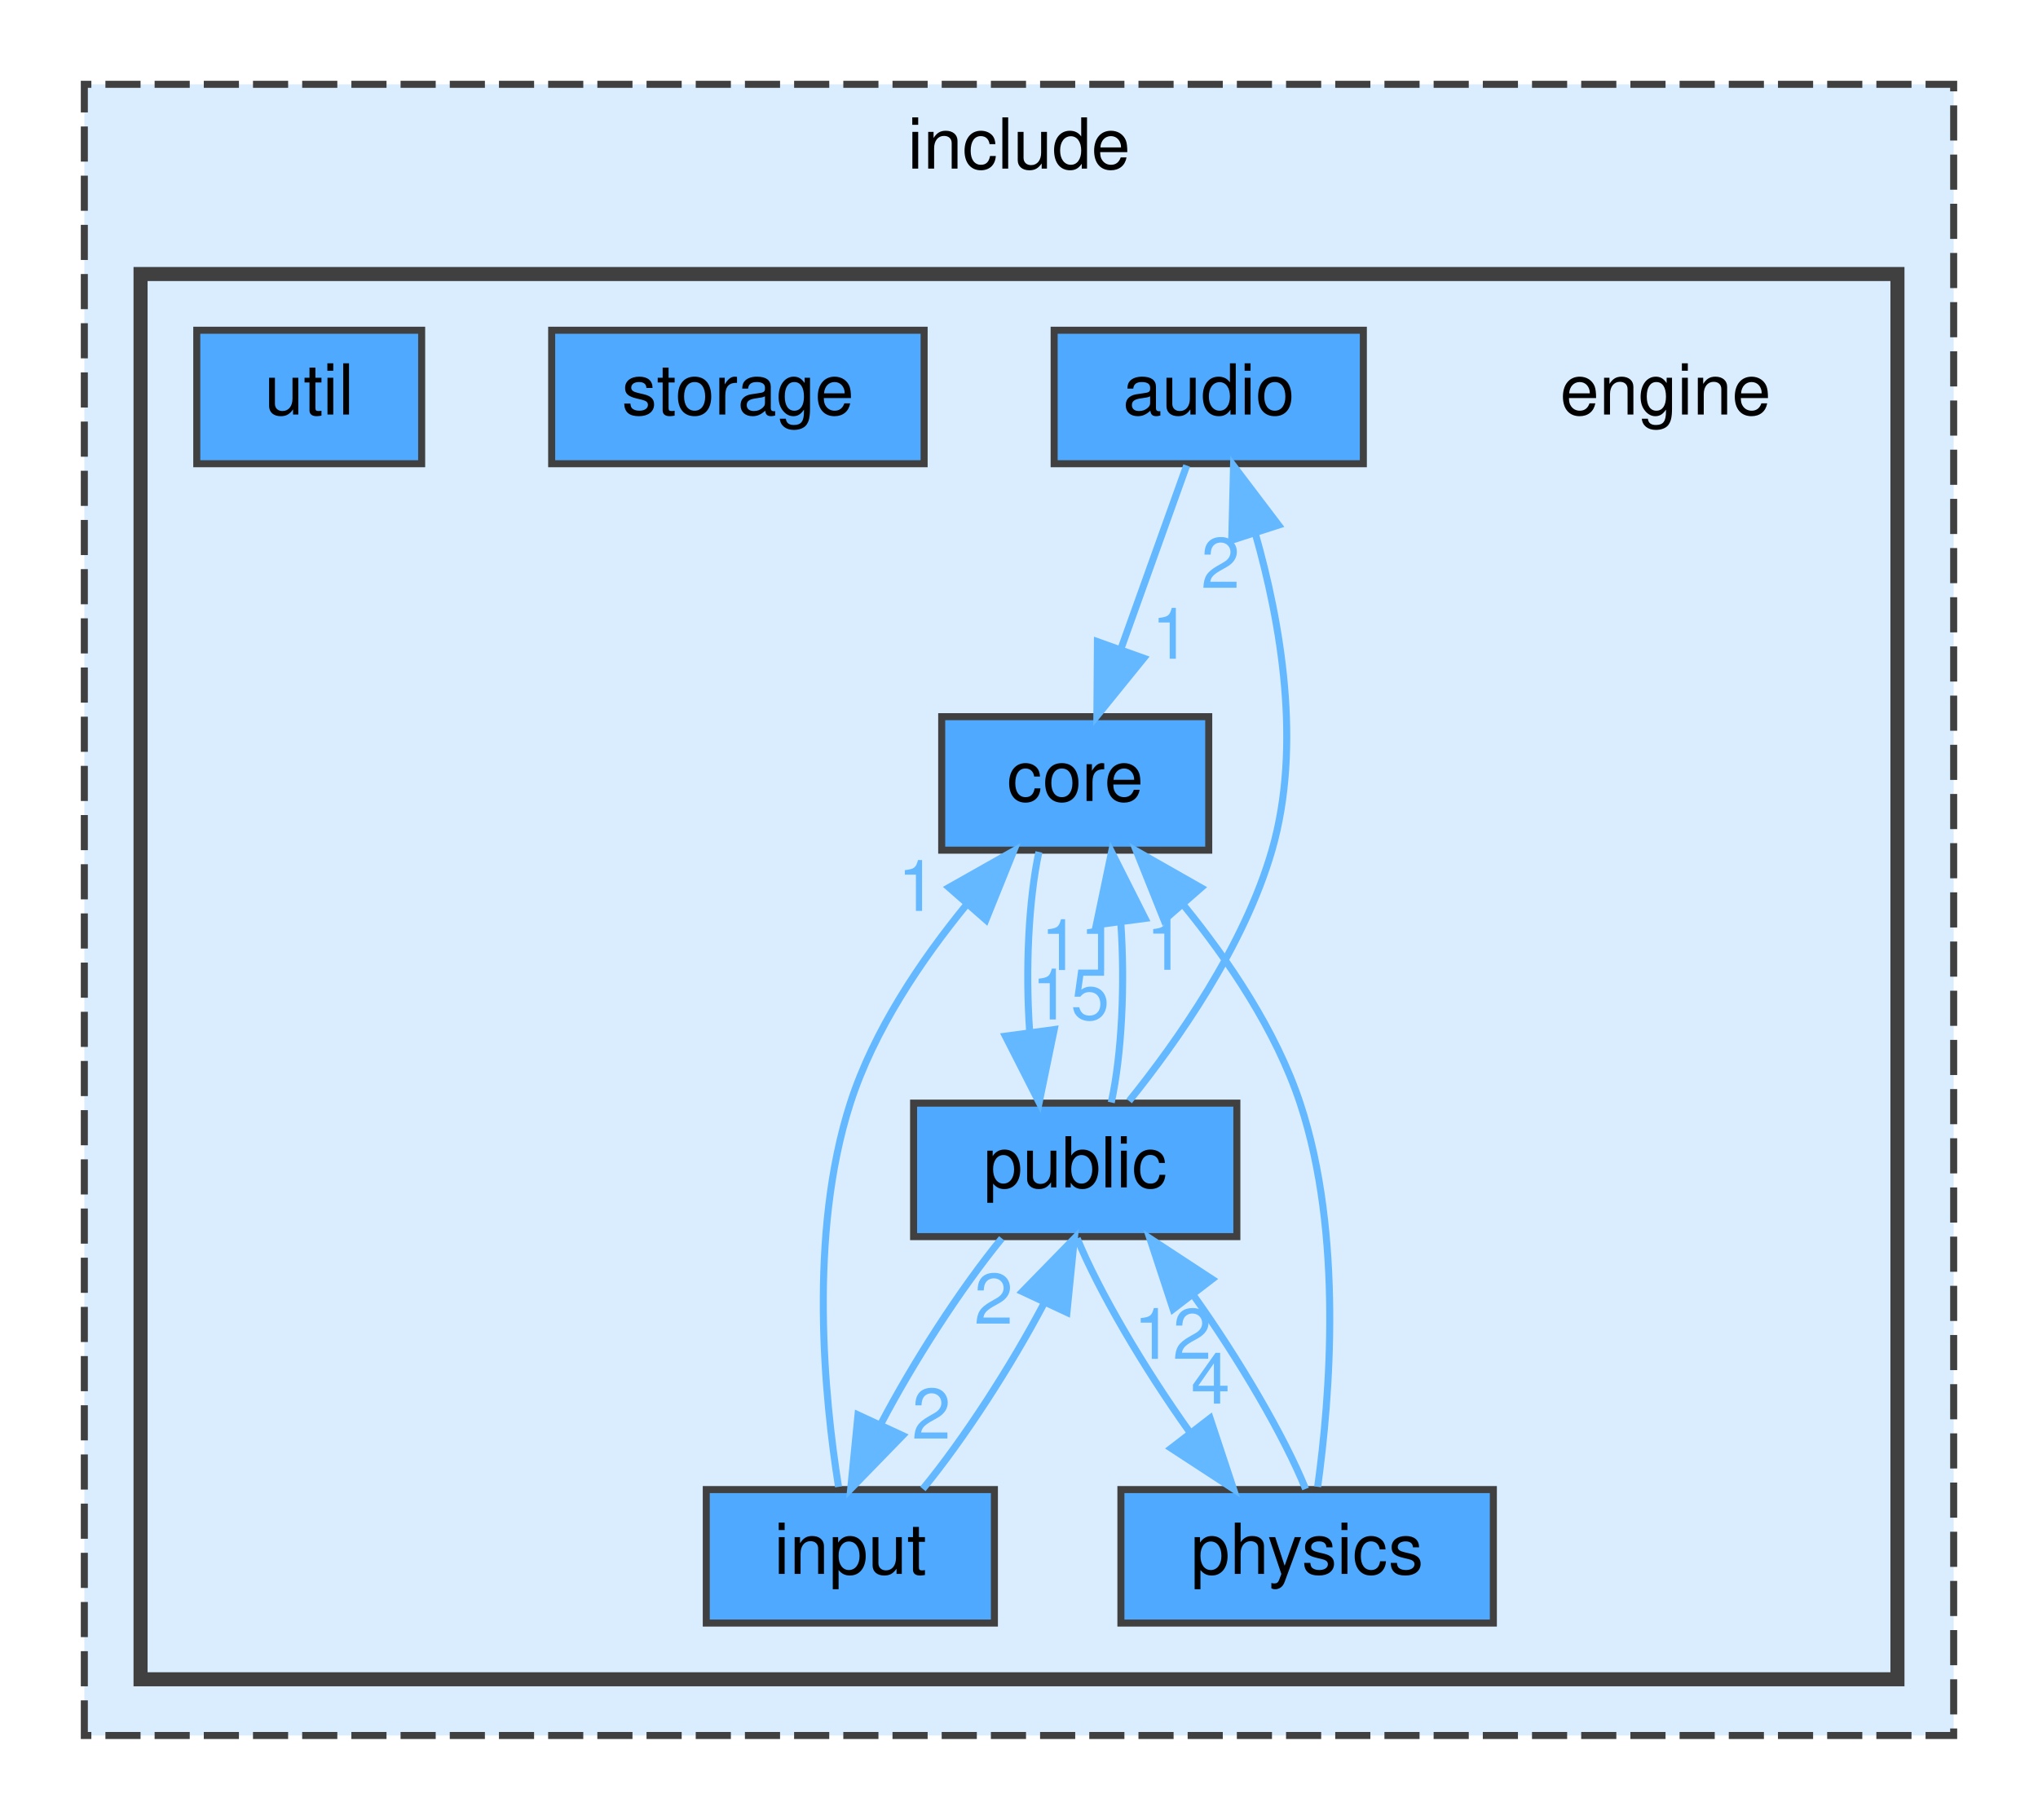
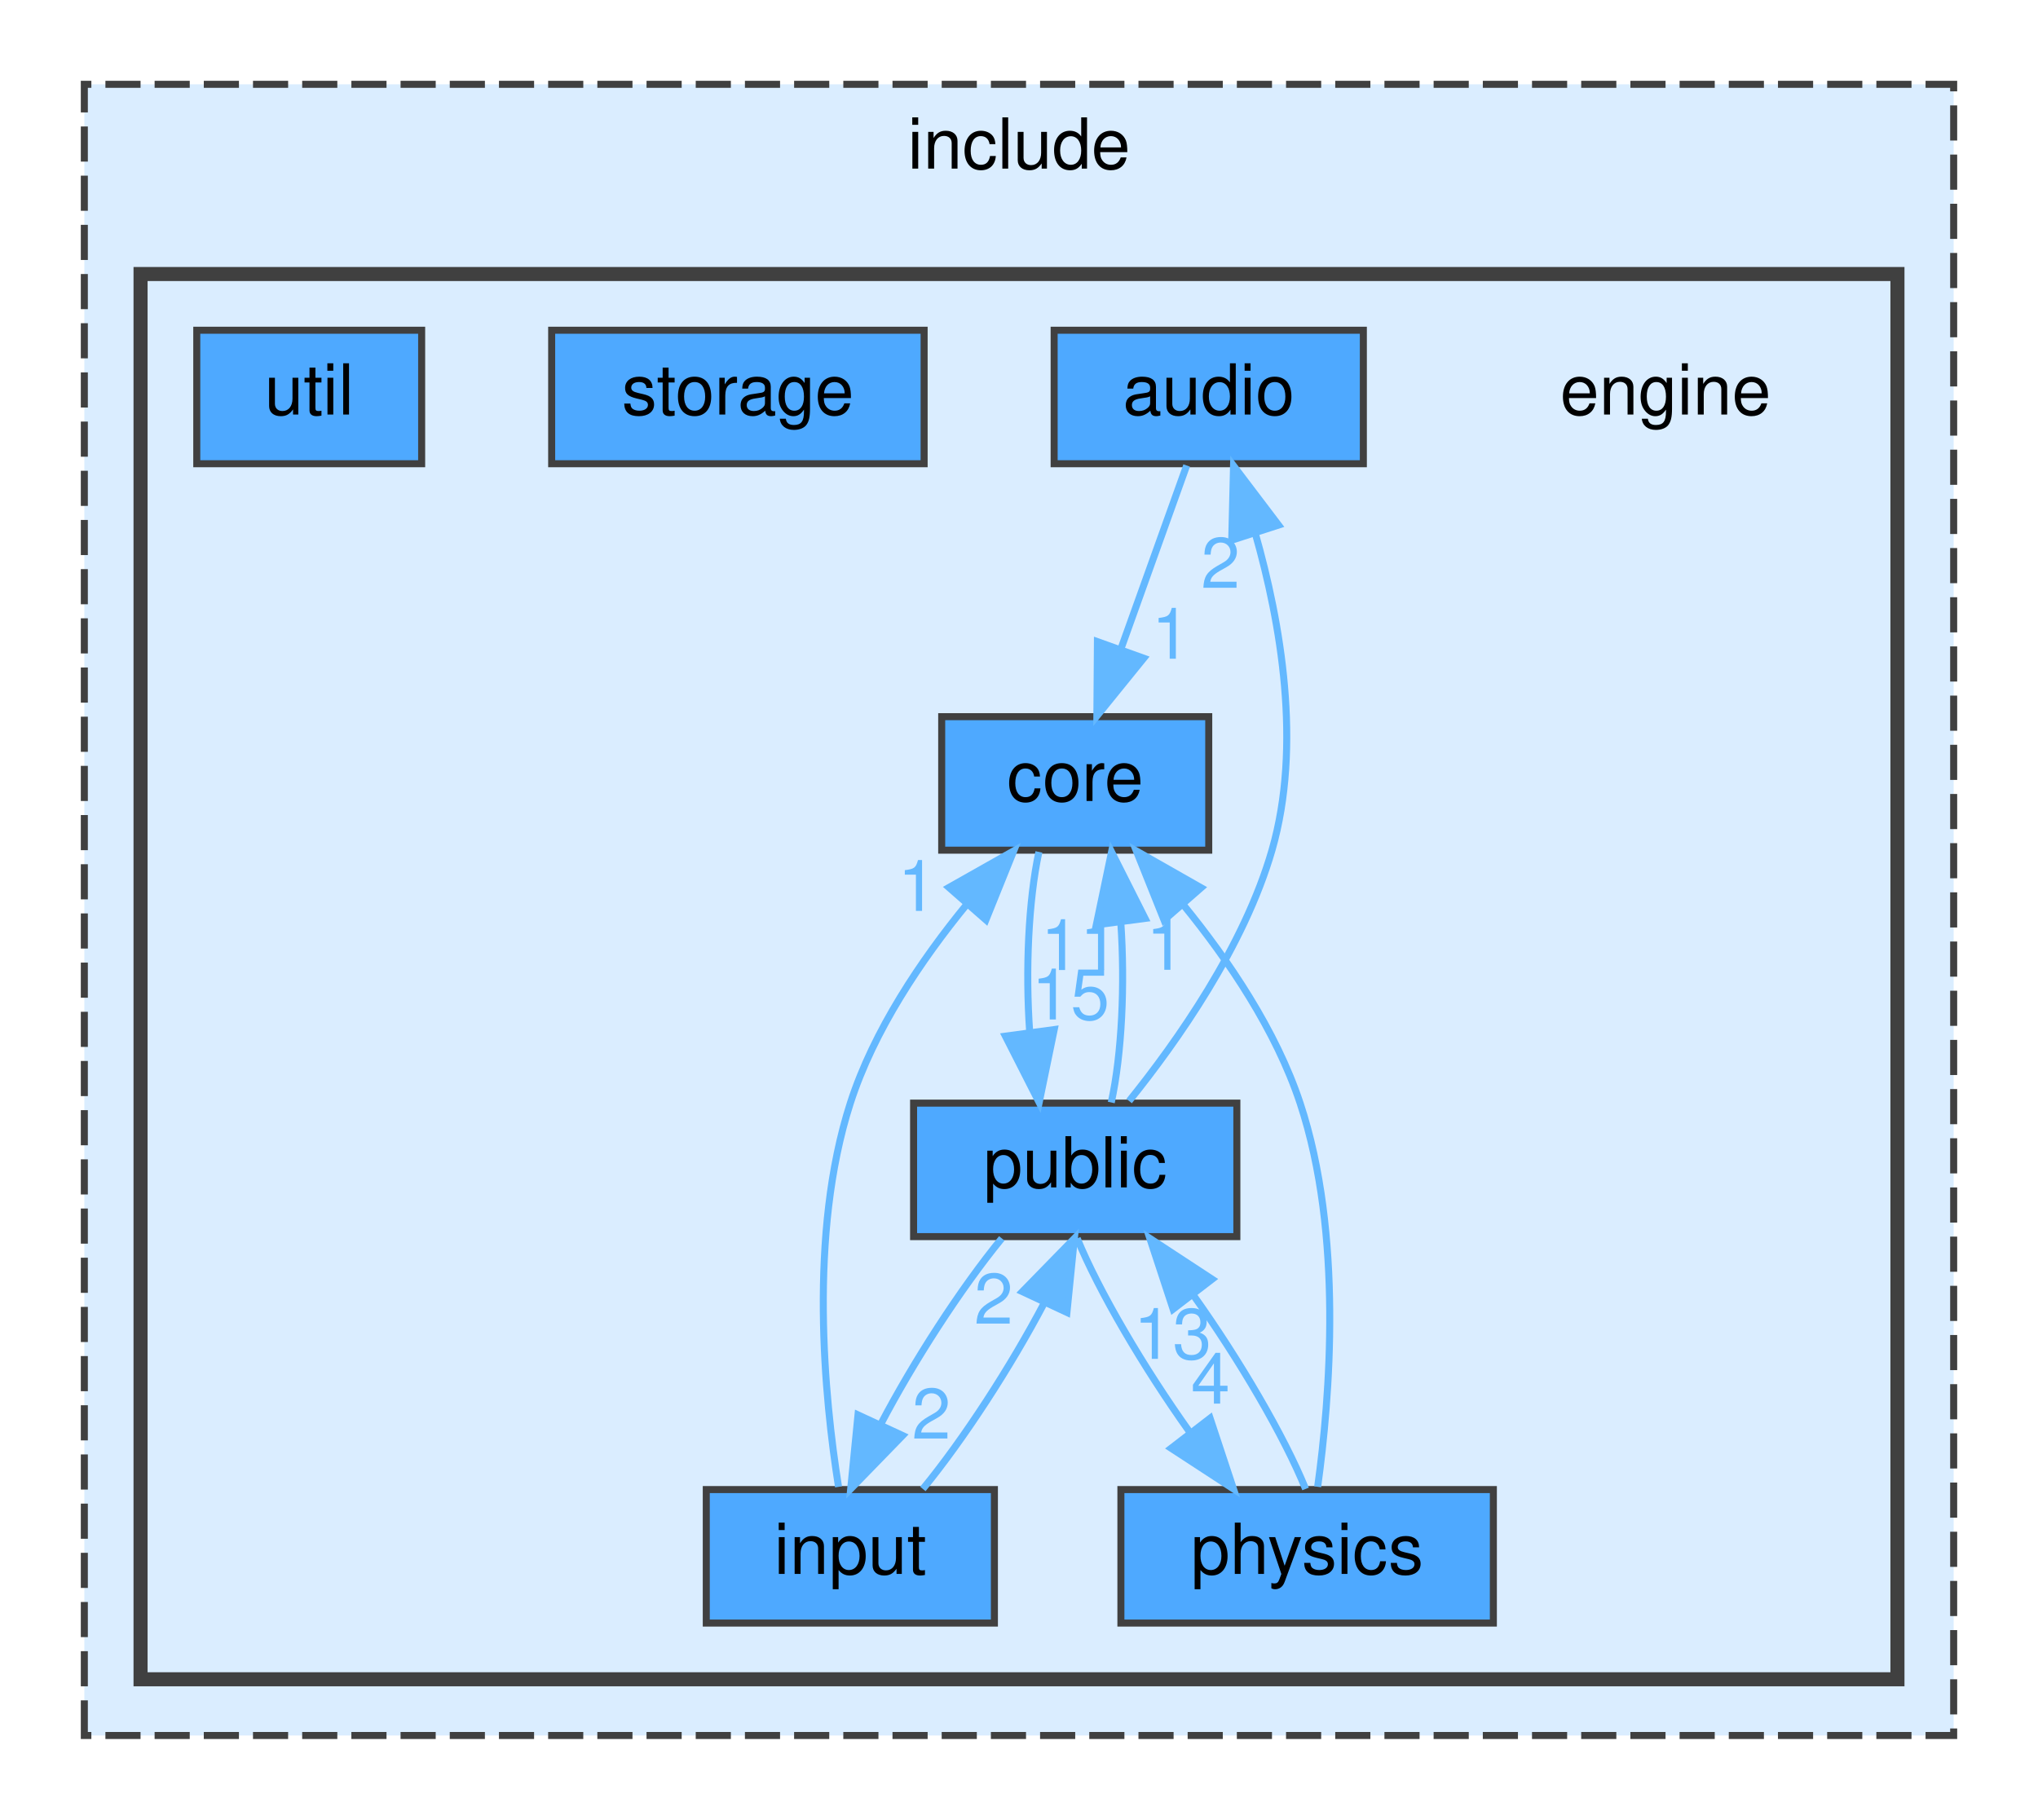
<svg xmlns="http://www.w3.org/2000/svg" xmlns:xlink="http://www.w3.org/1999/xlink" width="290pt" height="259pt" viewBox="0.00 0.00 290.00 259.00">
  <g id="graph0" class="graph" transform="scale(1 1) rotate(0) translate(4 255)">
    <g id="clust1" class="cluster">
      <g id="a_clust1">
        <a xlink:href="dir_d44c64559bbebec7f509842c48db8b23.html" target="_top" xlink:title="include">
          <polygon fill="#daedff" stroke="#404040" stroke-dasharray="5,2" points="8,-8 8,-243 274,-243 274,-8 8,-8" />
          <text text-anchor="middle" x="141" y="-231" font-family="Helvetica,sans-Serif" font-size="10.00">include</text>
        </a>
      </g>
    </g>
    <g id="clust2" class="cluster">
      <g id="a_clust2">
        <a xlink:href="dir_a7f531b1c37460085cedd304cb8df01d.html" target="_top">
          <polygon fill="#daedff" stroke="#404040" stroke-width="2" points="16,-16 16,-216 266,-216 266,-16 16,-16" />
        </a>
      </g>
    </g>
    <g id="node1" class="node">
      <text text-anchor="middle" x="233" y="-196" font-family="Helvetica,sans-Serif" font-size="10.00">engine</text>
    </g>
    <g id="node2" class="node">
      <g id="a_node2">
        <a xlink:href="dir_9f8aea6aa0d0f8b2278afd3a6ed97649.html" target="_top" xlink:title="audio">
          <polygon fill="#4ea9ff" stroke="#404040" points="190,-208 146,-208 146,-189 190,-189 190,-208" />
          <text text-anchor="middle" x="168" y="-196" font-family="Helvetica,sans-Serif" font-size="10.00">audio</text>
        </a>
      </g>
    </g>
    <g id="node3" class="node">
      <g id="a_node3">
        <a xlink:href="dir_7f643b58e2241519524527f42d96aecd.html" target="_top" xlink:title="core">
          <polygon fill="#4ea9ff" stroke="#404040" points="168,-153 130,-153 130,-134 168,-134 168,-153" />
          <text text-anchor="middle" x="149" y="-141" font-family="Helvetica,sans-Serif" font-size="10.00">core</text>
        </a>
      </g>
    </g>
    <g id="edge1" class="edge">
      <g id="a_edge1">
        <a xlink:href="dir_000000_000004.html" target="_top">
          <path fill="none" stroke="#63b8ff" d="M164.86,-188.75C162.32,-181.65 158.64,-171.4 155.47,-162.56" />
          <polygon fill="#63b8ff" stroke="#63b8ff" points="158.75,-161.32 152.08,-153.09 152.16,-163.68 158.75,-161.32" />
        </a>
      </g>
      <g id="a_edge1-headlabel">
        <a xlink:href="dir_000000_000004.html" target="_top" xlink:title="1">
          <text text-anchor="middle" x="162.63" y="-161.25" font-family="Helvetica,sans-Serif" font-size="10.00" fill="#63b8ff">1</text>
        </a>
      </g>
    </g>
    <g id="node6" class="node">
      <g id="a_node6">
        <a xlink:href="dir_449e025360b1e0775671965c2105f9c1.html" target="_top" xlink:title="public">
          <polygon fill="#4ea9ff" stroke="#404040" points="172,-98 126,-98 126,-79 172,-79 172,-98" />
          <text text-anchor="middle" x="149" y="-86" font-family="Helvetica,sans-Serif" font-size="10.00">public</text>
        </a>
      </g>
    </g>
    <g id="edge2" class="edge">
      <g id="a_edge2">
        <a xlink:href="dir_000004_000013.html" target="_top">
          <path fill="none" stroke="#63b8ff" d="M143.83,-133.75C142.34,-126.8 141.9,-116.85 142.52,-108.13" />
          <polygon fill="#63b8ff" stroke="#63b8ff" points="146.01,-108.47 143.87,-98.09 139.07,-107.53 146.01,-108.47" />
        </a>
      </g>
      <g id="a_edge2-headlabel">
        <a xlink:href="dir_000004_000013.html" target="_top" xlink:title="15">
          <text text-anchor="middle" x="148.34" y="-109.91" font-family="Helvetica,sans-Serif" font-size="10.00" fill="#63b8ff">15</text>
        </a>
      </g>
    </g>
    <g id="node4" class="node">
      <g id="a_node4">
        <a xlink:href="dir_f77ff83871a8c0c224aa74732336c103.html" target="_top" xlink:title="input">
          <polygon fill="#4ea9ff" stroke="#404040" points="137.5,-43 96.5,-43 96.5,-24 137.5,-24 137.5,-43" />
          <text text-anchor="middle" x="117" y="-31" font-family="Helvetica,sans-Serif" font-size="10.00">input</text>
        </a>
      </g>
    </g>
    <g id="edge4" class="edge">
      <g id="a_edge4">
        <a xlink:href="dir_000009_000004.html" target="_top">
          <path fill="none" stroke="#63b8ff" d="M115.32,-43.39C113.33,-55.92 110.98,-79.32 117,-98 120.34,-108.38 127.1,-118.38 133.55,-126.26" />
          <polygon fill="#63b8ff" stroke="#63b8ff" points="131.03,-128.69 140.25,-133.9 136.29,-124.08 131.03,-128.69" />
        </a>
      </g>
      <g id="a_edge4-headlabel">
        <a xlink:href="dir_000009_000004.html" target="_top" xlink:title="1">
          <text text-anchor="middle" x="126.52" y="-125.36" font-family="Helvetica,sans-Serif" font-size="10.00" fill="#63b8ff">1</text>
        </a>
      </g>
    </g>
    <g id="edge3" class="edge">
      <g id="a_edge3">
        <a xlink:href="dir_000009_000013.html" target="_top">
          <path fill="none" stroke="#63b8ff" d="M127.32,-43.09C133.18,-50.22 139.88,-60.6 144.58,-69.53" />
          <polygon fill="#63b8ff" stroke="#63b8ff" points="141.48,-71.17 148.88,-78.75 147.82,-68.21 141.48,-71.17" />
        </a>
      </g>
      <g id="a_edge3-headlabel">
        <a xlink:href="dir_000009_000013.html" target="_top" xlink:title="2">
          <text text-anchor="middle" x="137.39" y="-66.61" font-family="Helvetica,sans-Serif" font-size="10.00" fill="#63b8ff">2</text>
        </a>
      </g>
    </g>
    <g id="node5" class="node">
      <g id="a_node5">
        <a xlink:href="dir_507eef3fc303406776132f4dfa1b45c0.html" target="_top" xlink:title="physics">
          <polygon fill="#4ea9ff" stroke="#404040" points="208.5,-43 155.5,-43 155.5,-24 208.5,-24 208.5,-43" />
          <text text-anchor="middle" x="182" y="-31" font-family="Helvetica,sans-Serif" font-size="10.00">physics</text>
        </a>
      </g>
    </g>
    <g id="edge6" class="edge">
      <g id="a_edge6">
        <a xlink:href="dir_000012_000004.html" target="_top">
          <path fill="none" stroke="#63b8ff" d="M183.5,-43.4C185.24,-55.95 187.17,-79.37 181,-98 177.57,-108.35 170.81,-118.35 164.37,-126.24" />
          <polygon fill="#63b8ff" stroke="#63b8ff" points="161.64,-124.05 157.7,-133.89 166.91,-128.65 161.64,-124.05" />
        </a>
      </g>
      <g id="a_edge6-headlabel">
        <a xlink:href="dir_000012_000004.html" target="_top" xlink:title="1">
          <text text-anchor="middle" x="161.86" y="-116.97" font-family="Helvetica,sans-Serif" font-size="10.00" fill="#63b8ff">1</text>
        </a>
      </g>
    </g>
    <g id="edge5" class="edge">
      <g id="a_edge5">
        <a xlink:href="dir_000012_000013.html" target="_top">
          <path fill="none" stroke="#63b8ff" d="M181.78,-43.09C178.78,-50.52 172.35,-61.5 165.81,-70.67" />
          <polygon fill="#63b8ff" stroke="#63b8ff" points="162.93,-68.68 159.62,-78.75 168.48,-72.94 162.93,-68.68" />
        </a>
      </g>
      <g id="a_edge5-headlabel">
-         <a xlink:href="dir_000012_000013.html" target="_top" xlink:title="12">
-           <text text-anchor="middle" x="162.86" y="-61.6" font-family="Helvetica,sans-Serif" font-size="10.00" fill="#63b8ff">12</text>
+         <a xlink:href="dir_000012_000013.html" target="_top" xlink:title="13">
+           <text text-anchor="middle" x="162.86" y="-61.6" font-family="Helvetica,sans-Serif" font-size="10.00" fill="#63b8ff">13</text>
        </a>
      </g>
    </g>
    <g id="edge9" class="edge">
      <g id="a_edge9">
        <a xlink:href="dir_000013_000000.html" target="_top">
          <path fill="none" stroke="#63b8ff" d="M156.67,-98.3C163.52,-106.79 173.05,-120.32 177,-134 181.29,-148.88 178.26,-166.33 174.6,-179.17" />
          <polygon fill="#63b8ff" stroke="#63b8ff" points="171.27,-178.12 171.53,-188.71 177.93,-180.27 171.27,-178.12" />
        </a>
      </g>
      <g id="a_edge9-headlabel">
        <a xlink:href="dir_000013_000000.html" target="_top" xlink:title="2">
          <text text-anchor="middle" x="169.67" y="-171.33" font-family="Helvetica,sans-Serif" font-size="10.00" fill="#63b8ff">2</text>
        </a>
      </g>
    </g>
    <g id="edge8" class="edge">
      <g id="a_edge8">
        <a xlink:href="dir_000013_000004.html" target="_top">
          <path fill="none" stroke="#63b8ff" d="M154.13,-98.09C155.64,-104.99 156.09,-114.93 155.49,-123.66" />
          <polygon fill="#63b8ff" stroke="#63b8ff" points="152,-123.38 154.17,-133.75 158.94,-124.29 152,-123.38" />
        </a>
      </g>
      <g id="a_edge8-headlabel">
        <a xlink:href="dir_000013_000004.html" target="_top" xlink:title="11">
          <text text-anchor="middle" x="149.65" y="-116.94" font-family="Helvetica,sans-Serif" font-size="10.00" fill="#63b8ff">11</text>
        </a>
      </g>
    </g>
    <g id="edge10" class="edge">
      <g id="a_edge10">
        <a xlink:href="dir_000013_000009.html" target="_top">
          <path fill="none" stroke="#63b8ff" d="M138.55,-78.75C132.67,-71.57 125.98,-61.18 121.31,-52.27" />
          <polygon fill="#63b8ff" stroke="#63b8ff" points="124.44,-50.69 117.05,-43.09 118.09,-53.63 124.44,-50.69" />
        </a>
      </g>
      <g id="a_edge10-headlabel">
        <a xlink:href="dir_000013_000009.html" target="_top" xlink:title="2">
          <text text-anchor="middle" x="128.53" y="-50.25" font-family="Helvetica,sans-Serif" font-size="10.00" fill="#63b8ff">2</text>
        </a>
      </g>
    </g>
    <g id="edge7" class="edge">
      <g id="a_edge7">
        <a xlink:href="dir_000013_000012.html" target="_top">
          <path fill="none" stroke="#63b8ff" d="M149.28,-78.75C152.34,-71.26 158.79,-60.28 165.33,-51.13" />
          <polygon fill="#63b8ff" stroke="#63b8ff" points="168.19,-53.15 171.52,-43.09 162.65,-48.88 168.19,-53.15" />
        </a>
      </g>
      <g id="a_edge7-headlabel">
        <a xlink:href="dir_000013_000012.html" target="_top" xlink:title="4">
          <text text-anchor="middle" x="168.25" y="-55.23" font-family="Helvetica,sans-Serif" font-size="10.00" fill="#63b8ff">4</text>
        </a>
      </g>
    </g>
    <g id="node7" class="node">
      <g id="a_node7">
        <a xlink:href="dir_8b11a1212dbde7bdde850e03babc5120.html" target="_top" xlink:title="storage">
          <polygon fill="#4ea9ff" stroke="#404040" points="127.5,-208 74.5,-208 74.5,-189 127.5,-189 127.5,-208" />
          <text text-anchor="middle" x="101" y="-196" font-family="Helvetica,sans-Serif" font-size="10.00">storage</text>
        </a>
      </g>
    </g>
    <g id="node8" class="node">
      <g id="a_node8">
        <a xlink:href="dir_ba73608aff21b3524a8f2c22a10ff48a.html" target="_top" xlink:title="util">
          <polygon fill="#4ea9ff" stroke="#404040" points="56,-208 24,-208 24,-189 56,-189 56,-208" />
          <text text-anchor="middle" x="40" y="-196" font-family="Helvetica,sans-Serif" font-size="10.00">util</text>
        </a>
      </g>
    </g>
  </g>
</svg>
